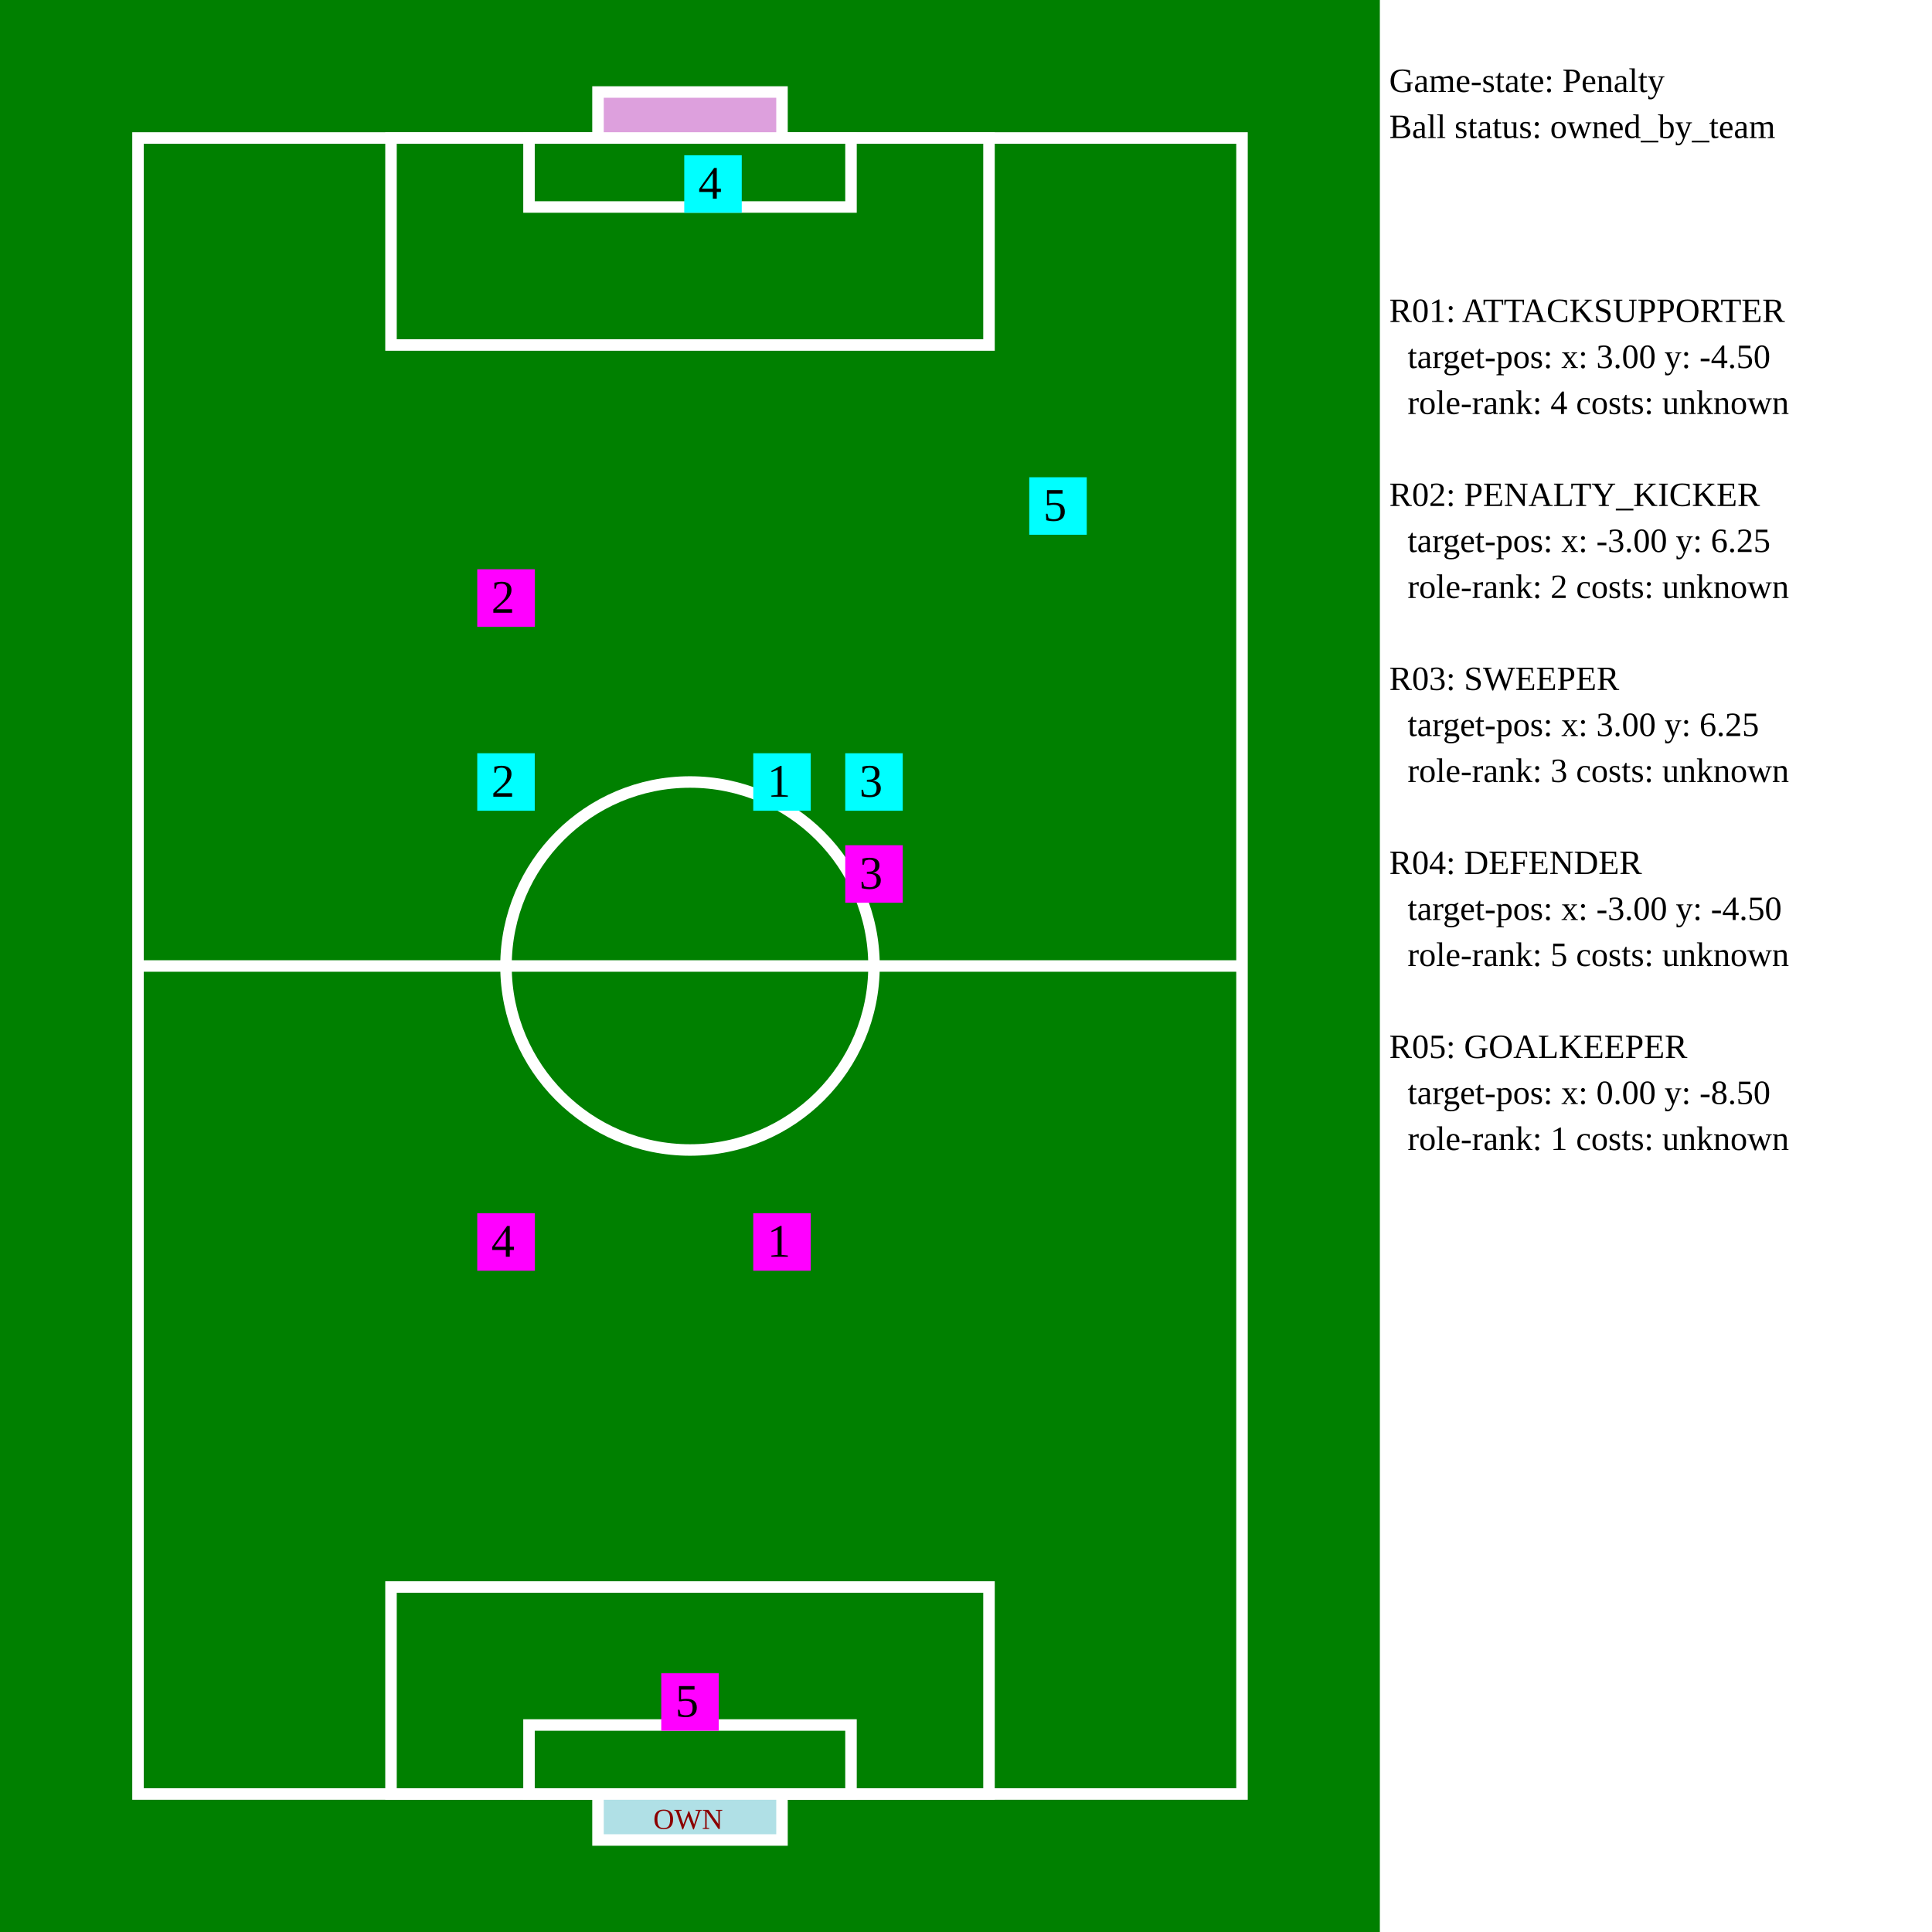
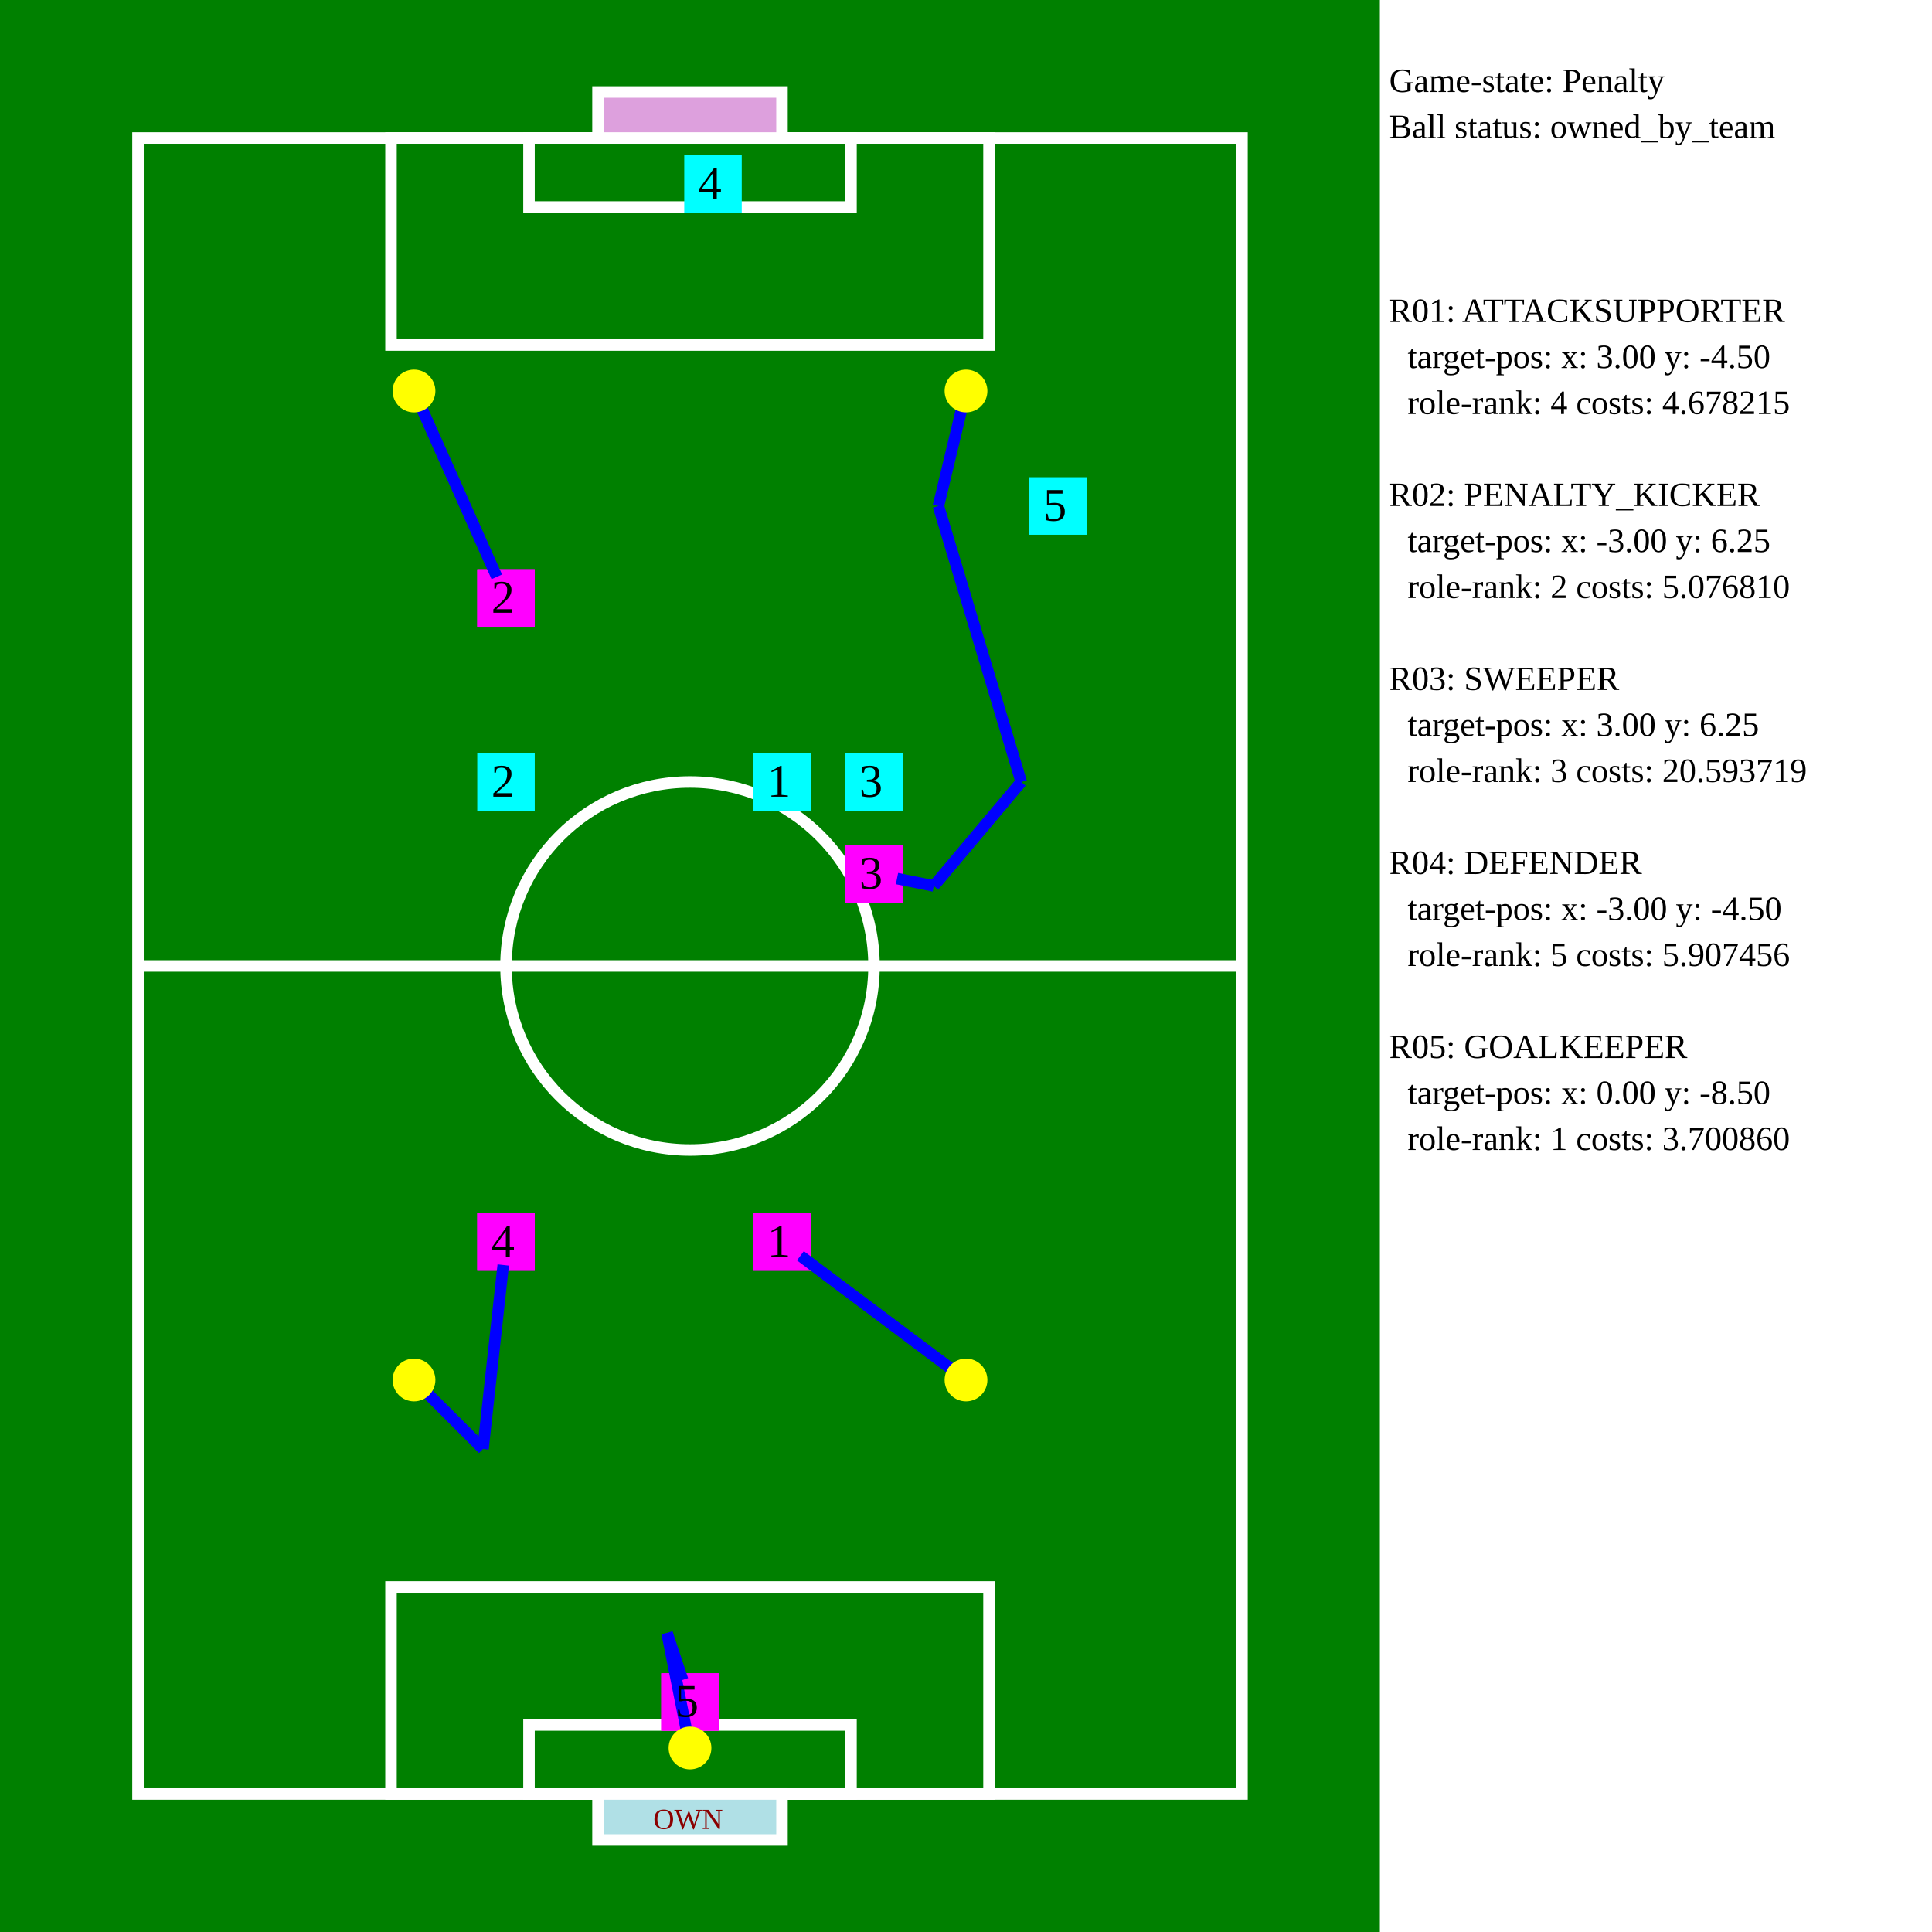
<svg xmlns="http://www.w3.org/2000/svg" width="21.00cm" height="21.00cm" version="1.1">
  <rect x="0cm" y="0cm" width="15.00cm" height="21.00cm" fill="green" stroke-width="0.02cm" />
  <rect x="15.00cm" y="0cm" width="6.00cm" height="21.00cm" fill="white" stroke-width="0.02cm" />
  <text x="15.10cm" y="1.00cm" font-size="14" font-weight-absolute="bold" fill="black">Game-state: Penalty</text>
  <text x="15.10cm" y="1.50cm" font-size="14" font-weight-absolute="bold" fill="black">Ball status: owned_by_team</text>
  <text x="15.10cm" y="3.50cm" font-size="14" font-weight-absolute="bold" fill="black">R01: ATTACKSUPPORTER</text>
  <text x="15.30cm" y="4.00cm" font-size="14" font-weight-absolute="bold" fill="black">target-pos: x: 3.00 y: -4.50</text>
-   <text x="15.30cm" y="4.50cm" font-size="14" font-weight-absolute="bold" fill="black">role-rank: 4 costs: unknown</text>
+   <text x="15.30cm" y="4.50cm" font-size="14" font-weight-absolute="bold" fill="black">role-rank: 4 costs: 4.678215</text>
  <text x="15.10cm" y="5.50cm" font-size="14" font-weight-absolute="bold" fill="black">R02: PENALTY_KICKER</text>
  <text x="15.30cm" y="6.00cm" font-size="14" font-weight-absolute="bold" fill="black">target-pos: x: -3.00 y: 6.25</text>
-   <text x="15.30cm" y="6.50cm" font-size="14" font-weight-absolute="bold" fill="black">role-rank: 2 costs: unknown</text>
+   <text x="15.30cm" y="6.50cm" font-size="14" font-weight-absolute="bold" fill="black">role-rank: 2 costs: 5.076810</text>
  <text x="15.10cm" y="7.50cm" font-size="14" font-weight-absolute="bold" fill="black">R03: SWEEPER</text>
  <text x="15.30cm" y="8.00cm" font-size="14" font-weight-absolute="bold" fill="black">target-pos: x: 3.00 y: 6.25</text>
-   <text x="15.30cm" y="8.50cm" font-size="14" font-weight-absolute="bold" fill="black">role-rank: 3 costs: unknown</text>
+   <text x="15.30cm" y="8.50cm" font-size="14" font-weight-absolute="bold" fill="black">role-rank: 3 costs: 20.593719</text>
  <text x="15.10cm" y="9.50cm" font-size="14" font-weight-absolute="bold" fill="black">R04: DEFENDER</text>
  <text x="15.30cm" y="10.00cm" font-size="14" font-weight-absolute="bold" fill="black">target-pos: x: -3.00 y: -4.50</text>
-   <text x="15.30cm" y="10.50cm" font-size="14" font-weight-absolute="bold" fill="black">role-rank: 5 costs: unknown</text>
+   <text x="15.30cm" y="10.50cm" font-size="14" font-weight-absolute="bold" fill="black">role-rank: 5 costs: 5.907456</text>
  <text x="15.10cm" y="11.50cm" font-size="14" font-weight-absolute="bold" fill="black">R05: GOALKEEPER</text>
  <text x="15.30cm" y="12.00cm" font-size="14" font-weight-absolute="bold" fill="black">target-pos: x: 0.00 y: -8.50</text>
-   <text x="15.30cm" y="12.50cm" font-size="14" font-weight-absolute="bold" fill="black">role-rank: 1 costs: unknown</text>
+   <text x="15.30cm" y="12.50cm" font-size="14" font-weight-absolute="bold" fill="black">role-rank: 1 costs: 3.700860</text>
  <rect x="1.50cm" y="1.50cm" width="12.00cm" height="18.00cm" fill="none" stroke="white" stroke-width="0.125cm" />
  <line x1="1.50cm" y1="10.50cm" x2="13.50cm" y2="10.50cm" stroke-width="0.125cm" stroke="white" />
  <circle cx="7.50cm" cy="10.50cm" r="2.00cm" fill="none" stroke="white" stroke-width="0.125cm" />
  <rect x="4.25cm" y="1.50cm" width="6.50cm" height="2.25cm" fill="green" stroke="white" stroke-width="0.125cm" />
  <rect x="4.25cm" y="17.25cm" width="6.50cm" height="2.25cm" fill="green" stroke="white" stroke-width="0.125cm" />
  <rect x="5.75cm" y="1.50cm" width="3.50cm" height="0.75cm" fill="green" stroke="white" stroke-width="0.125cm" />
  <rect x="5.75cm" y="18.75cm" width="3.50cm" height="0.75cm" fill="green" stroke="white" stroke-width="0.125cm" />
  <rect x="6.50cm" y="1.00cm" width="2.00cm" height="0.50cm" fill="plum" stroke="white" stroke-width="0.125cm" />
  <rect x="6.50cm" y="19.50cm" width="2.00cm" height="0.50cm" fill="powderblue" stroke="white" stroke-width="0.125cm" />
  <text x="7.10cm" y="19.88cm" fill="darkred">OWN</text>
  <rect x="8.25cm" y="8.25cm" width="0.50cm" height="0.50cm" fill="cyan" stroke="cyan" stroke-width="0.125cm" />
  <text x="8.34cm" y="8.66cm" font-size="large" font-weight-absolute="bold" fill="black">1</text>
  <rect x="5.25cm" y="8.25cm" width="0.50cm" height="0.50cm" fill="cyan" stroke="cyan" stroke-width="0.125cm" />
  <text x="5.34cm" y="8.66cm" font-size="large" font-weight-absolute="bold" fill="black">2</text>
  <rect x="9.25cm" y="8.25cm" width="0.50cm" height="0.50cm" fill="cyan" stroke="cyan" stroke-width="0.125cm" />
  <text x="9.34cm" y="8.66cm" font-size="large" font-weight-absolute="bold" fill="black">3</text>
  <rect x="7.50cm" y="1.75cm" width="0.50cm" height="0.50cm" fill="cyan" stroke="cyan" stroke-width="0.125cm" />
  <text x="7.59cm" y="2.16cm" font-size="large" font-weight-absolute="bold" fill="black">4</text>
  <rect x="11.25cm" y="5.25cm" width="0.50cm" height="0.50cm" fill="cyan" stroke="cyan" stroke-width="0.125cm" />
  <text x="11.34cm" y="5.66cm" font-size="large" font-weight-absolute="bold" fill="black">5</text>
  <rect x="8.25cm" y="13.25cm" width="0.50cm" height="0.50cm" fill="magenta" stroke="magenta" stroke-width="0.125cm" />
  <rect x="5.25cm" y="6.25cm" width="0.50cm" height="0.50cm" fill="magenta" stroke="magenta" stroke-width="0.125cm" />
  <rect x="9.25cm" y="9.25cm" width="0.50cm" height="0.50cm" fill="magenta" stroke="magenta" stroke-width="0.125cm" />
  <rect x="5.25cm" y="13.25cm" width="0.50cm" height="0.50cm" fill="magenta" stroke="magenta" stroke-width="0.125cm" />
  <rect x="7.25cm" y="18.25cm" width="0.50cm" height="0.50cm" fill="magenta" stroke="magenta" stroke-width="0.125cm" />
+   <rect x="8.25cm" y="13.25cm" width="0.50cm" height="0.50cm" fill="magenta" stroke="magenta" stroke-width="0.125cm" />
+   <line x1="8.70cm" y1="13.65cm" x2="10.50cm" y2="15.00cm" stroke-width="0.125cm" stroke="blue" />
+   <circle cx="10.50cm" cy="15.00cm" r="0.17cm" fill="yellow" stroke="yellow" stroke-width="0.125cm" />
+   <rect x="5.25cm" y="6.25cm" width="0.50cm" height="0.50cm" fill="magenta" stroke="magenta" stroke-width="0.125cm" />
+   <line x1="5.40cm" y1="6.27cm" x2="4.50cm" y2="4.25cm" stroke-width="0.125cm" stroke="blue" />
+   <circle cx="4.50cm" cy="4.25cm" r="0.17cm" fill="yellow" stroke="yellow" stroke-width="0.125cm" />
+   <rect x="9.25cm" y="9.25cm" width="0.50cm" height="0.50cm" fill="magenta" stroke="magenta" stroke-width="0.125cm" />
+   <line x1="9.75cm" y1="9.55cm" x2="10.15cm" y2="9.63cm" stroke-width="0.125cm" stroke="blue" />
+   <line x1="10.15cm" y1="9.63cm" x2="11.10cm" y2="8.50cm" stroke-width="0.125cm" stroke="blue" />
+   <line x1="11.10cm" y1="8.50cm" x2="10.20cm" y2="5.50cm" stroke-width="0.125cm" stroke="blue" />
+   <line x1="10.20cm" y1="5.50cm" x2="10.50cm" y2="4.25cm" stroke-width="0.125cm" stroke="blue" />
+   <circle cx="10.50cm" cy="4.25cm" r="0.17cm" fill="yellow" stroke="yellow" stroke-width="0.125cm" />
+   <rect x="5.25cm" y="13.25cm" width="0.50cm" height="0.50cm" fill="magenta" stroke="magenta" stroke-width="0.125cm" />
+   <line x1="5.47cm" y1="13.75cm" x2="5.25cm" y2="15.75cm" stroke-width="0.125cm" stroke="blue" />
+   <line x1="5.25cm" y1="15.75cm" x2="4.50cm" y2="15.00cm" stroke-width="0.125cm" stroke="blue" />
+   <circle cx="4.50cm" cy="15.00cm" r="0.17cm" fill="yellow" stroke="yellow" stroke-width="0.125cm" />
+   <rect x="7.25cm" y="18.25cm" width="0.50cm" height="0.50cm" fill="magenta" stroke="magenta" stroke-width="0.125cm" />
+   <line x1="7.42cm" y1="18.26cm" x2="7.25cm" y2="17.75cm" stroke-width="0.125cm" stroke="blue" />
+   <line x1="7.25cm" y1="17.75cm" x2="7.50cm" y2="19.00cm" stroke-width="0.125cm" stroke="blue" />
+   <circle cx="7.50cm" cy="19.00cm" r="0.17cm" fill="yellow" stroke="yellow" stroke-width="0.125cm" />
  <text x="8.34cm" y="13.66cm" font-size="large" font-weight-absolute="bold" fill="black">1</text>
  <text x="5.34cm" y="6.66cm" font-size="large" font-weight-absolute="bold" fill="black">2</text>
  <text x="9.34cm" y="9.66cm" font-size="large" font-weight-absolute="bold" fill="black">3</text>
  <text x="5.34cm" y="13.66cm" font-size="large" font-weight-absolute="bold" fill="black">4</text>
  <text x="7.34cm" y="18.66cm" font-size="large" font-weight-absolute="bold" fill="black">5</text>
</svg>
